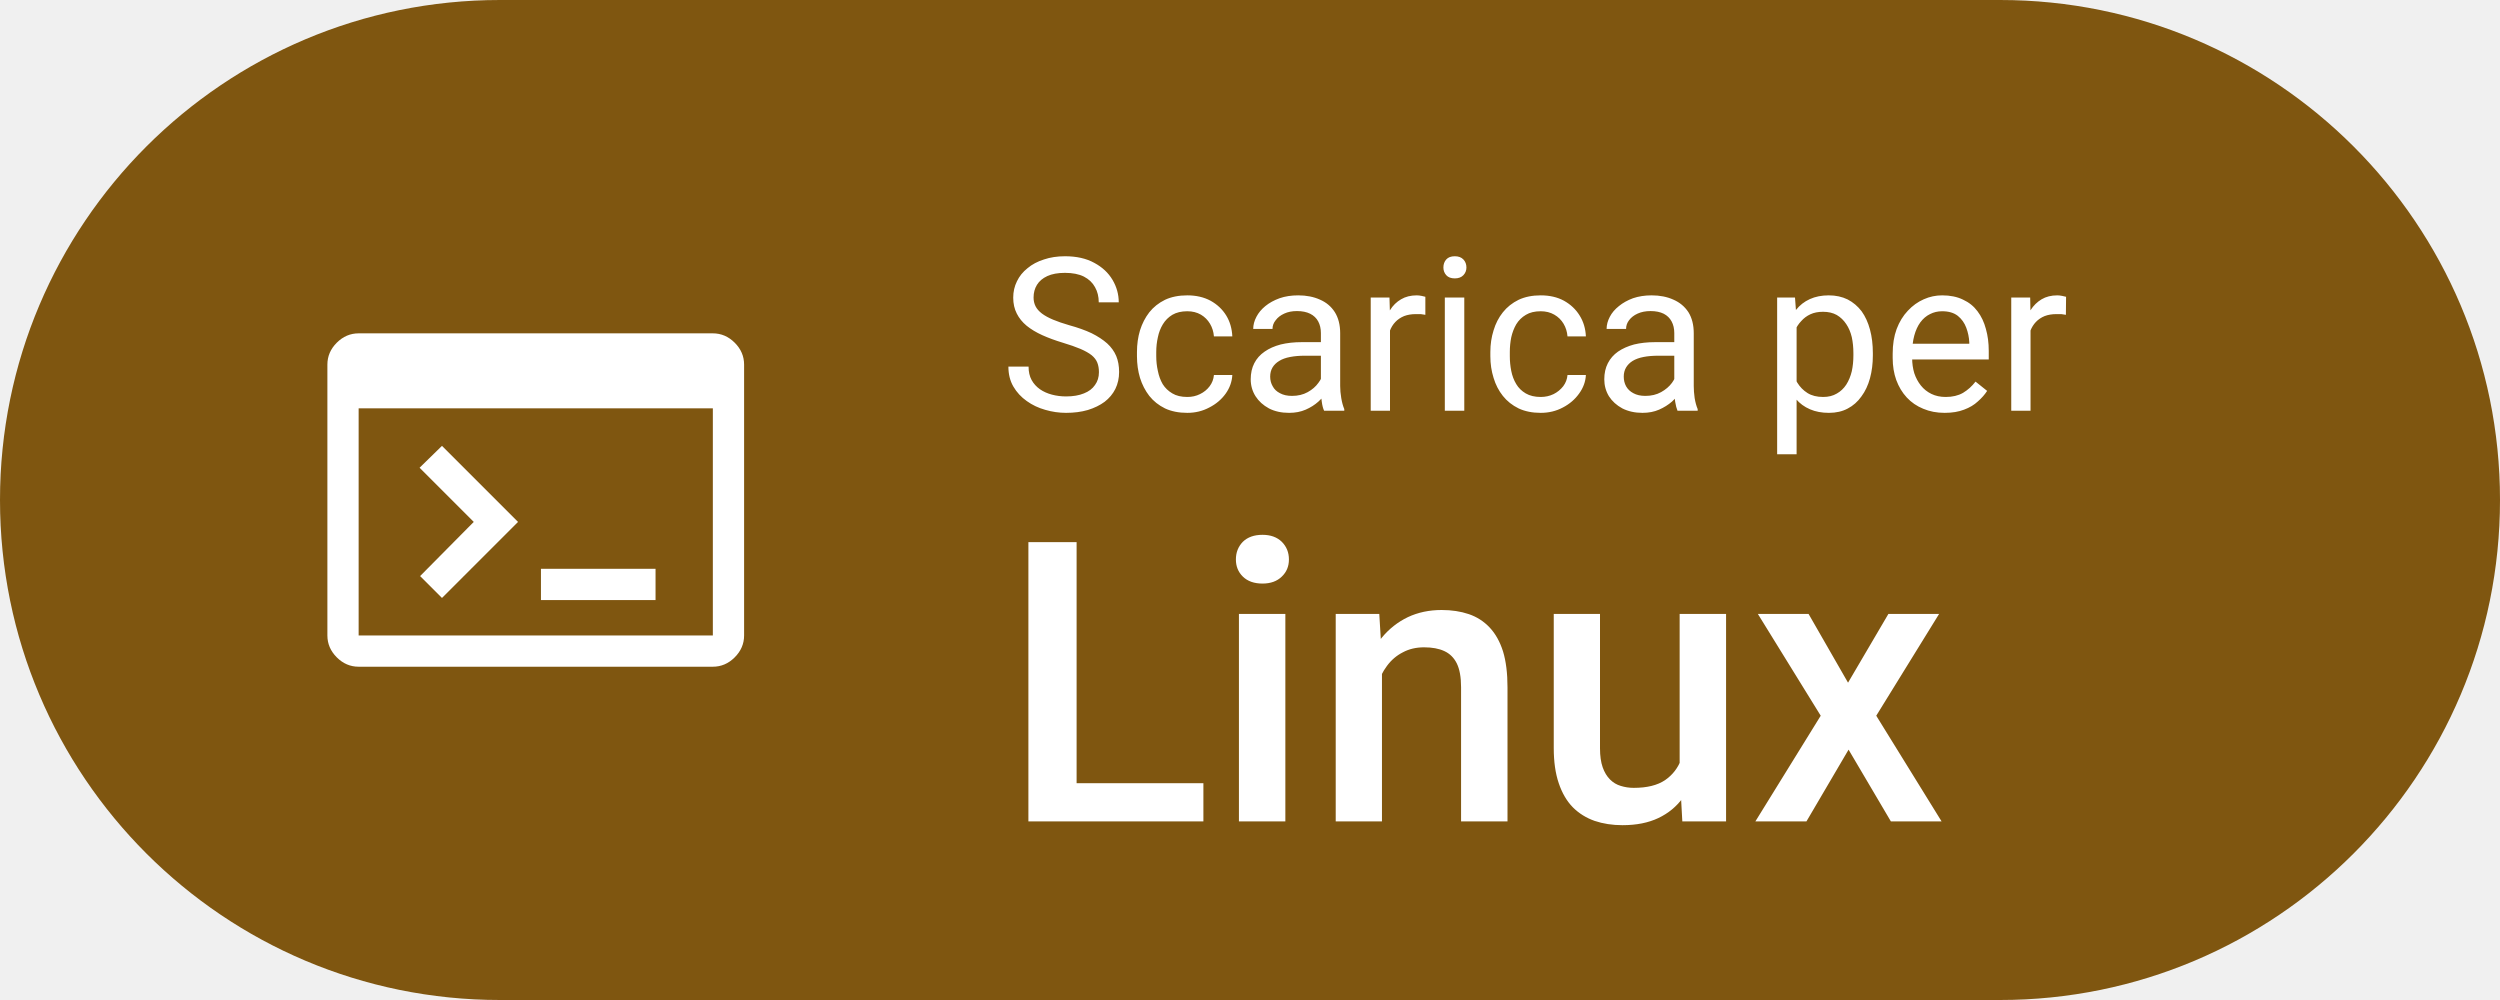
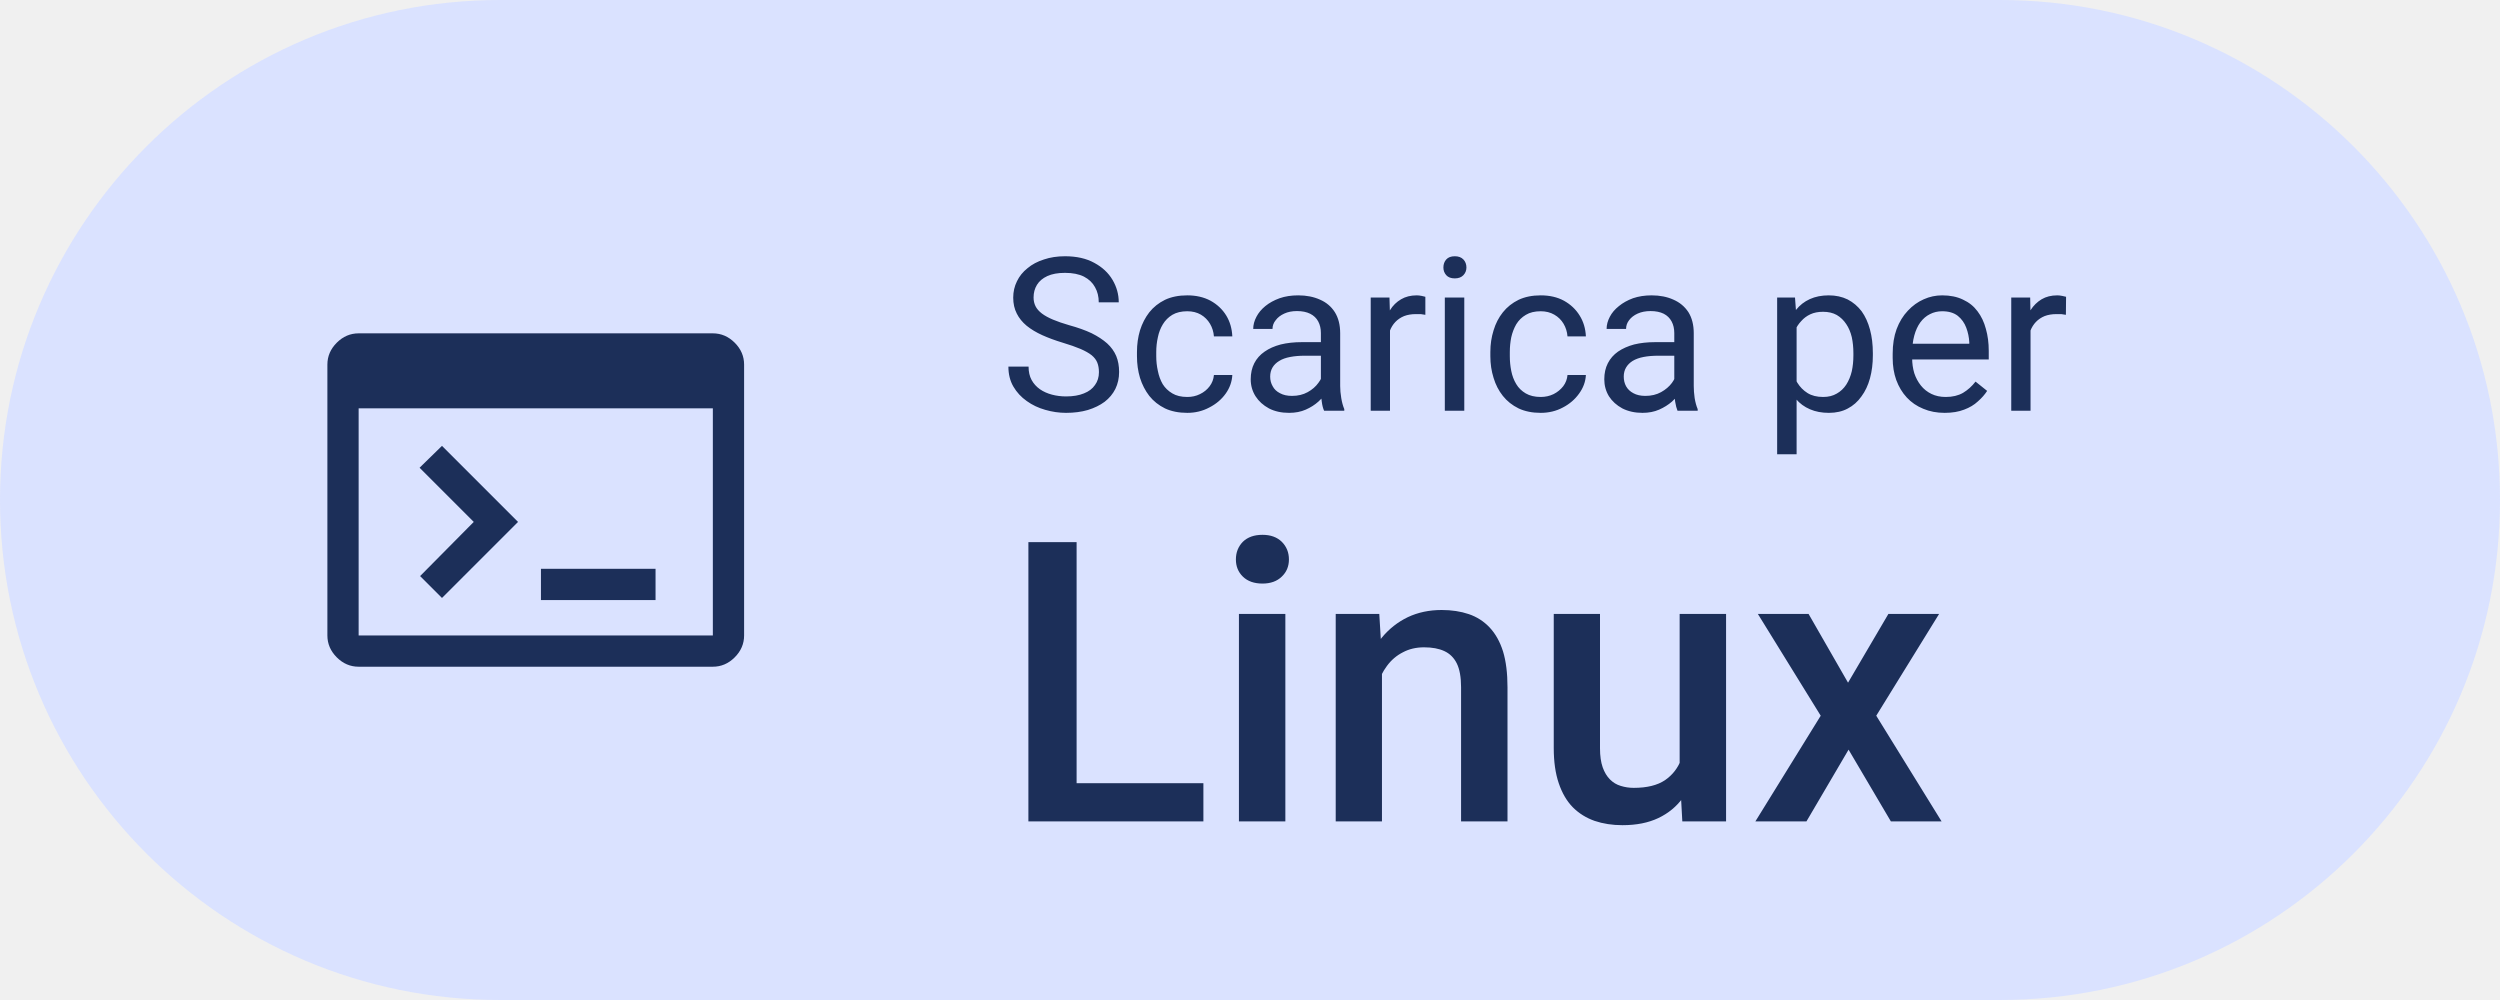
<svg xmlns="http://www.w3.org/2000/svg" width="140" height="56" viewBox="0 0 140 56" role="img">
-   <rect width="140" height="56" rx="28" fill="#7F5610" />
-   <g fill="#FFFFFF">
+   <rect width="140" height="56" rx="28" fill="#DAE2FF" />
+   <g fill="#1C2F59">
    <path transform="translate(16 14) scale(0.02917) translate(0 960)" d="M140-160q-24 0-42-18t-18-42v-520q0-24 18-42t42-18h680q24 0 42 18t18 42v520q0 24-18 42t-42 18H140Zm0-60h680v-436H140v436Zm160-72-42-42 103-104-104-104 43-42 146 146-146 146Zm190 4v-60h220v60H490Z" />
    <path d="M61.54 20.84Q61.54 20.54 61.45 20.31Q61.36 20.08 61.13 19.89Q60.9 19.71 60.51 19.54Q60.11 19.37 59.51 19.19Q58.88 19 58.37 18.77Q57.86 18.54 57.49 18.24Q57.13 17.94 56.94 17.56Q56.74 17.17 56.74 16.67Q56.74 16.17 56.95 15.75Q57.15 15.33 57.54 15.02Q57.92 14.7 58.46 14.53Q58.99 14.35 59.64 14.35Q60.61 14.35 61.28 14.72Q61.95 15.08 62.3 15.67Q62.65 16.26 62.65 16.93H61.53Q61.53 16.45 61.32 16.08Q61.12 15.71 60.7 15.49Q60.28 15.28 59.64 15.28Q59.04 15.28 58.65 15.46Q58.26 15.64 58.07 15.95Q57.88 16.26 57.88 16.66Q57.88 16.93 57.99 17.15Q58.1 17.37 58.35 17.56Q58.59 17.74 58.97 17.9Q59.35 18.06 59.87 18.21Q60.6 18.41 61.13 18.66Q61.65 18.92 62 19.23Q62.34 19.54 62.51 19.94Q62.67 20.33 62.67 20.83Q62.67 21.35 62.46 21.78Q62.25 22.2 61.86 22.5Q61.47 22.79 60.92 22.96Q60.37 23.12 59.7 23.12Q59.11 23.12 58.53 22.95Q57.96 22.79 57.5 22.46Q57.03 22.13 56.75 21.65Q56.47 21.17 56.47 20.53H57.6Q57.6 20.97 57.77 21.28Q57.94 21.59 58.24 21.8Q58.53 22 58.91 22.1Q59.29 22.2 59.7 22.2Q60.29 22.2 60.7 22.03Q61.11 21.87 61.32 21.56Q61.54 21.26 61.54 20.84ZM66.49 22.23Q66.88 22.23 67.2 22.07Q67.53 21.91 67.74 21.63Q67.95 21.35 67.98 21H69.01Q68.98 21.56 68.64 22.04Q68.29 22.53 67.72 22.82Q67.16 23.12 66.49 23.12Q65.77 23.12 65.24 22.87Q64.71 22.61 64.36 22.17Q64.02 21.73 63.84 21.16Q63.67 20.59 63.67 19.95V19.71Q63.67 19.07 63.84 18.5Q64.02 17.93 64.36 17.49Q64.71 17.05 65.24 16.79Q65.77 16.54 66.49 16.54Q67.23 16.54 67.79 16.84Q68.35 17.15 68.67 17.67Q68.98 18.18 69.01 18.84H67.98Q67.95 18.45 67.76 18.13Q67.57 17.81 67.25 17.62Q66.92 17.43 66.49 17.43Q65.99 17.43 65.65 17.63Q65.32 17.83 65.12 18.16Q64.92 18.49 64.84 18.89Q64.75 19.29 64.75 19.71V19.95Q64.75 20.37 64.84 20.77Q64.92 21.18 65.11 21.51Q65.31 21.83 65.65 22.03Q65.98 22.23 66.49 22.23ZM73.97 21.92V18.65Q73.97 18.28 73.82 18Q73.67 17.72 73.37 17.57Q73.07 17.42 72.63 17.42Q72.22 17.42 71.92 17.56Q71.61 17.7 71.44 17.93Q71.26 18.15 71.26 18.42H70.18Q70.18 18.08 70.36 17.74Q70.53 17.41 70.86 17.14Q71.19 16.87 71.66 16.7Q72.12 16.54 72.7 16.54Q73.39 16.54 73.92 16.78Q74.45 17.01 74.75 17.48Q75.05 17.96 75.05 18.66V21.62Q75.05 21.93 75.11 22.29Q75.17 22.65 75.28 22.91V23H74.15Q74.06 22.81 74.02 22.5Q73.97 22.19 73.97 21.92ZM74.16 19.16 74.17 19.92H73.07Q72.61 19.92 72.25 19.99Q71.88 20.06 71.64 20.21Q71.39 20.36 71.26 20.58Q71.13 20.8 71.13 21.09Q71.13 21.39 71.27 21.63Q71.4 21.88 71.68 22.02Q71.95 22.17 72.35 22.17Q72.85 22.17 73.23 21.96Q73.61 21.75 73.83 21.44Q74.06 21.14 74.08 20.85L74.54 21.37Q74.5 21.62 74.32 21.92Q74.13 22.21 73.83 22.49Q73.53 22.76 73.12 22.94Q72.71 23.12 72.19 23.12Q71.54 23.12 71.06 22.87Q70.58 22.61 70.31 22.19Q70.04 21.76 70.04 21.24Q70.04 20.73 70.24 20.34Q70.44 19.95 70.82 19.69Q71.19 19.43 71.72 19.29Q72.25 19.16 72.9 19.16ZM77.84 17.66V23H76.76V16.66H77.81ZM79.82 16.62 79.82 17.63Q79.68 17.6 79.56 17.59Q79.44 17.59 79.29 17.59Q78.92 17.59 78.63 17.7Q78.34 17.82 78.14 18.03Q77.94 18.24 77.83 18.53Q77.71 18.82 77.68 19.17L77.38 19.34Q77.38 18.77 77.49 18.27Q77.6 17.76 77.84 17.37Q78.08 16.98 78.46 16.76Q78.83 16.54 79.34 16.54Q79.46 16.54 79.61 16.57Q79.77 16.6 79.82 16.62ZM82 16.66V23H80.91V16.66ZM80.83 14.98Q80.83 14.71 80.99 14.53Q81.15 14.35 81.47 14.35Q81.78 14.35 81.95 14.53Q82.12 14.71 82.12 14.98Q82.12 15.23 81.95 15.41Q81.78 15.59 81.47 15.59Q81.15 15.59 80.99 15.41Q80.83 15.23 80.83 14.98ZM86.28 22.23Q86.67 22.23 87 22.07Q87.32 21.91 87.54 21.63Q87.75 21.35 87.78 21H88.81Q88.78 21.56 88.43 22.04Q88.08 22.53 87.52 22.82Q86.96 23.12 86.28 23.12Q85.57 23.12 85.04 22.87Q84.51 22.61 84.16 22.17Q83.81 21.73 83.64 21.16Q83.46 20.59 83.46 19.95V19.71Q83.46 19.07 83.64 18.5Q83.81 17.93 84.16 17.49Q84.51 17.05 85.04 16.79Q85.57 16.54 86.28 16.54Q87.03 16.54 87.58 16.84Q88.14 17.15 88.46 17.67Q88.78 18.18 88.81 18.84H87.78Q87.75 18.45 87.56 18.13Q87.37 17.81 87.04 17.62Q86.71 17.43 86.28 17.43Q85.78 17.43 85.45 17.63Q85.11 17.83 84.91 18.16Q84.72 18.49 84.63 18.89Q84.55 19.29 84.55 19.71V19.95Q84.55 20.37 84.63 20.77Q84.71 21.18 84.91 21.51Q85.1 21.83 85.44 22.03Q85.78 22.23 86.28 22.23ZM93.76 21.92V18.65Q93.76 18.28 93.61 18Q93.46 17.72 93.17 17.57Q92.87 17.42 92.43 17.42Q92.02 17.42 91.71 17.56Q91.4 17.7 91.23 17.93Q91.06 18.15 91.06 18.42H89.97Q89.97 18.08 90.15 17.74Q90.32 17.41 90.66 17.14Q90.99 16.87 91.45 16.7Q91.92 16.54 92.49 16.54Q93.18 16.54 93.71 16.78Q94.24 17.01 94.55 17.48Q94.85 17.96 94.85 18.66V21.62Q94.85 21.93 94.9 22.29Q94.96 22.65 95.07 22.91V23H93.94Q93.86 22.81 93.81 22.5Q93.76 22.19 93.76 21.92ZM93.95 19.16 93.96 19.92H92.87Q92.4 19.92 92.04 19.99Q91.68 20.06 91.43 20.21Q91.19 20.36 91.06 20.58Q90.93 20.8 90.93 21.09Q90.93 21.39 91.06 21.63Q91.2 21.88 91.47 22.02Q91.74 22.17 92.14 22.17Q92.64 22.17 93.02 21.96Q93.4 21.75 93.63 21.44Q93.85 21.14 93.87 20.85L94.33 21.37Q94.29 21.62 94.11 21.92Q93.93 22.21 93.63 22.49Q93.32 22.76 92.91 22.94Q92.5 23.12 91.98 23.12Q91.34 23.12 90.85 22.87Q90.37 22.61 90.1 22.19Q89.84 21.76 89.84 21.24Q89.84 20.73 90.04 20.34Q90.24 19.95 90.61 19.69Q90.99 19.43 91.51 19.29Q92.04 19.16 92.69 19.16ZM100.61 17.88V25.44H99.52V16.66H100.52ZM104.88 19.78V19.9Q104.88 20.59 104.72 21.18Q104.56 21.77 104.24 22.2Q103.93 22.64 103.47 22.88Q103.02 23.12 102.42 23.12Q101.82 23.12 101.36 22.92Q100.89 22.72 100.57 22.34Q100.25 21.96 100.06 21.42Q99.87 20.89 99.8 20.22V19.57Q99.87 18.86 100.06 18.31Q100.26 17.75 100.58 17.35Q100.89 16.96 101.35 16.75Q101.81 16.54 102.41 16.54Q103 16.54 103.47 16.77Q103.93 17.01 104.25 17.43Q104.56 17.86 104.72 18.46Q104.88 19.05 104.88 19.78ZM103.79 19.9V19.78Q103.79 19.3 103.7 18.88Q103.6 18.46 103.39 18.15Q103.18 17.83 102.86 17.64Q102.54 17.46 102.09 17.46Q101.68 17.46 101.38 17.6Q101.08 17.74 100.87 17.98Q100.65 18.21 100.52 18.51Q100.39 18.82 100.33 19.14V20.66Q100.44 21.07 100.65 21.43Q100.87 21.79 101.22 22.01Q101.57 22.23 102.1 22.23Q102.54 22.23 102.86 22.04Q103.18 21.86 103.39 21.54Q103.6 21.21 103.7 20.79Q103.79 20.38 103.79 19.9ZM108.9 23.12Q108.24 23.12 107.7 22.89Q107.16 22.67 106.78 22.26Q106.4 21.85 106.19 21.28Q105.99 20.72 105.99 20.05V19.81Q105.99 19.03 106.21 18.43Q106.44 17.82 106.84 17.4Q107.23 16.98 107.73 16.76Q108.22 16.54 108.76 16.54Q109.44 16.54 109.93 16.78Q110.43 17.01 110.74 17.43Q111.06 17.85 111.21 18.42Q111.37 18.98 111.37 19.65V20.13H106.63V19.25H110.28V19.17Q110.26 18.75 110.11 18.35Q109.96 17.95 109.64 17.69Q109.31 17.43 108.76 17.43Q108.39 17.43 108.08 17.59Q107.77 17.74 107.54 18.05Q107.32 18.35 107.2 18.79Q107.08 19.23 107.08 19.81V20.05Q107.08 20.5 107.2 20.9Q107.33 21.29 107.57 21.59Q107.81 21.89 108.16 22.06Q108.51 22.23 108.96 22.23Q109.53 22.23 109.93 22Q110.33 21.76 110.63 21.37L111.28 21.89Q111.08 22.2 110.76 22.48Q110.45 22.77 109.99 22.94Q109.53 23.12 108.9 23.12ZM113.71 17.66V23H112.63V16.66H113.69ZM115.7 16.62 115.69 17.63Q115.55 17.6 115.43 17.59Q115.31 17.59 115.16 17.59Q114.79 17.59 114.5 17.7Q114.21 17.82 114.01 18.03Q113.81 18.24 113.7 18.53Q113.59 18.82 113.55 19.17L113.25 19.34Q113.25 18.77 113.36 18.27Q113.47 17.76 113.71 17.37Q113.96 16.98 114.33 16.76Q114.7 16.54 115.21 16.54Q115.33 16.54 115.48 16.57Q115.64 16.6 115.7 16.62Z" />
    <path d="M67.39 43.86V46H59.53V43.86ZM60.29 30.36V46H57.59V30.36ZM71.98 34.38V46H69.38V34.38ZM69.21 31.33Q69.21 30.74 69.6 30.34Q70 29.95 70.7 29.95Q71.38 29.95 71.78 30.34Q72.18 30.74 72.18 31.33Q72.18 31.91 71.78 32.29Q71.38 32.68 70.7 32.68Q70 32.68 69.6 32.29Q69.21 31.91 69.21 31.33ZM77.39 36.86V46H74.8V34.38H77.24ZM76.93 39.76 76.09 39.75Q76.1 38.51 76.44 37.48Q76.78 36.45 77.38 35.71Q77.99 34.97 78.84 34.56Q79.69 34.16 80.73 34.16Q81.57 34.16 82.25 34.39Q82.93 34.62 83.42 35.14Q83.91 35.66 84.17 36.48Q84.42 37.3 84.42 38.49V46H81.82V38.48Q81.82 37.64 81.58 37.15Q81.34 36.67 80.88 36.46Q80.43 36.25 79.75 36.25Q79.08 36.25 78.56 36.53Q78.03 36.8 77.67 37.29Q77.31 37.77 77.12 38.41Q76.93 39.04 76.93 39.76ZM94.06 43.26V34.38H96.66V46H94.21ZM94.42 40.84 95.29 40.82Q95.29 41.99 95.04 42.98Q94.78 43.96 94.24 44.68Q93.71 45.41 92.87 45.81Q92.03 46.21 90.86 46.21Q90.01 46.21 89.3 45.97Q88.59 45.72 88.08 45.21Q87.57 44.69 87.29 43.86Q87.01 43.04 87.01 41.89V34.38H89.6V41.91Q89.6 42.54 89.75 42.97Q89.9 43.39 90.16 43.65Q90.42 43.91 90.76 44.01Q91.11 44.12 91.49 44.12Q92.6 44.12 93.24 43.69Q93.88 43.25 94.15 42.51Q94.42 41.77 94.42 40.84ZM101.28 34.38 103.49 38.23 105.75 34.38H108.59L105.07 40.08L108.73 46H105.89L103.52 41.98L101.16 46H98.3L101.96 40.08L98.44 34.38Z" />
  </g>
</svg>
